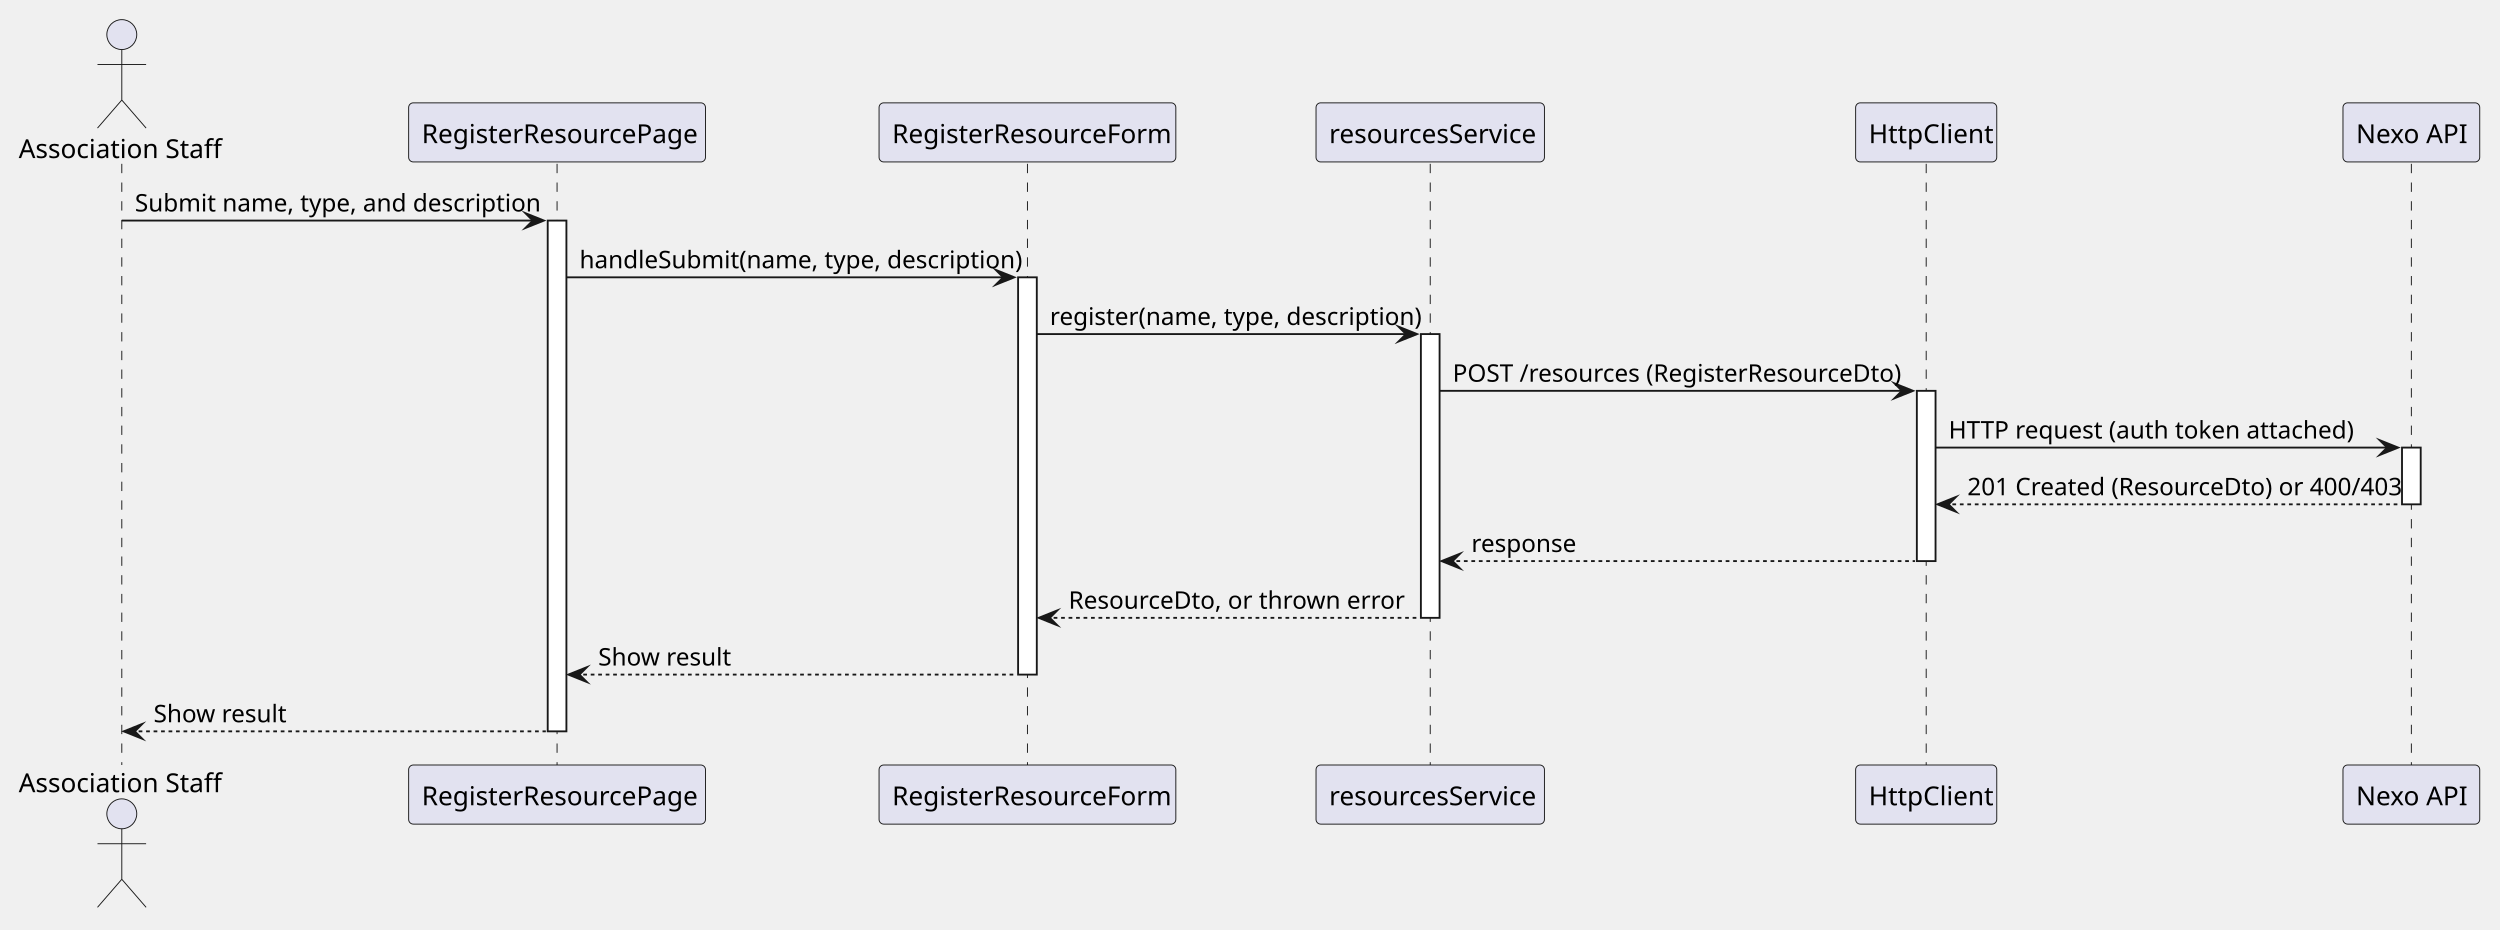
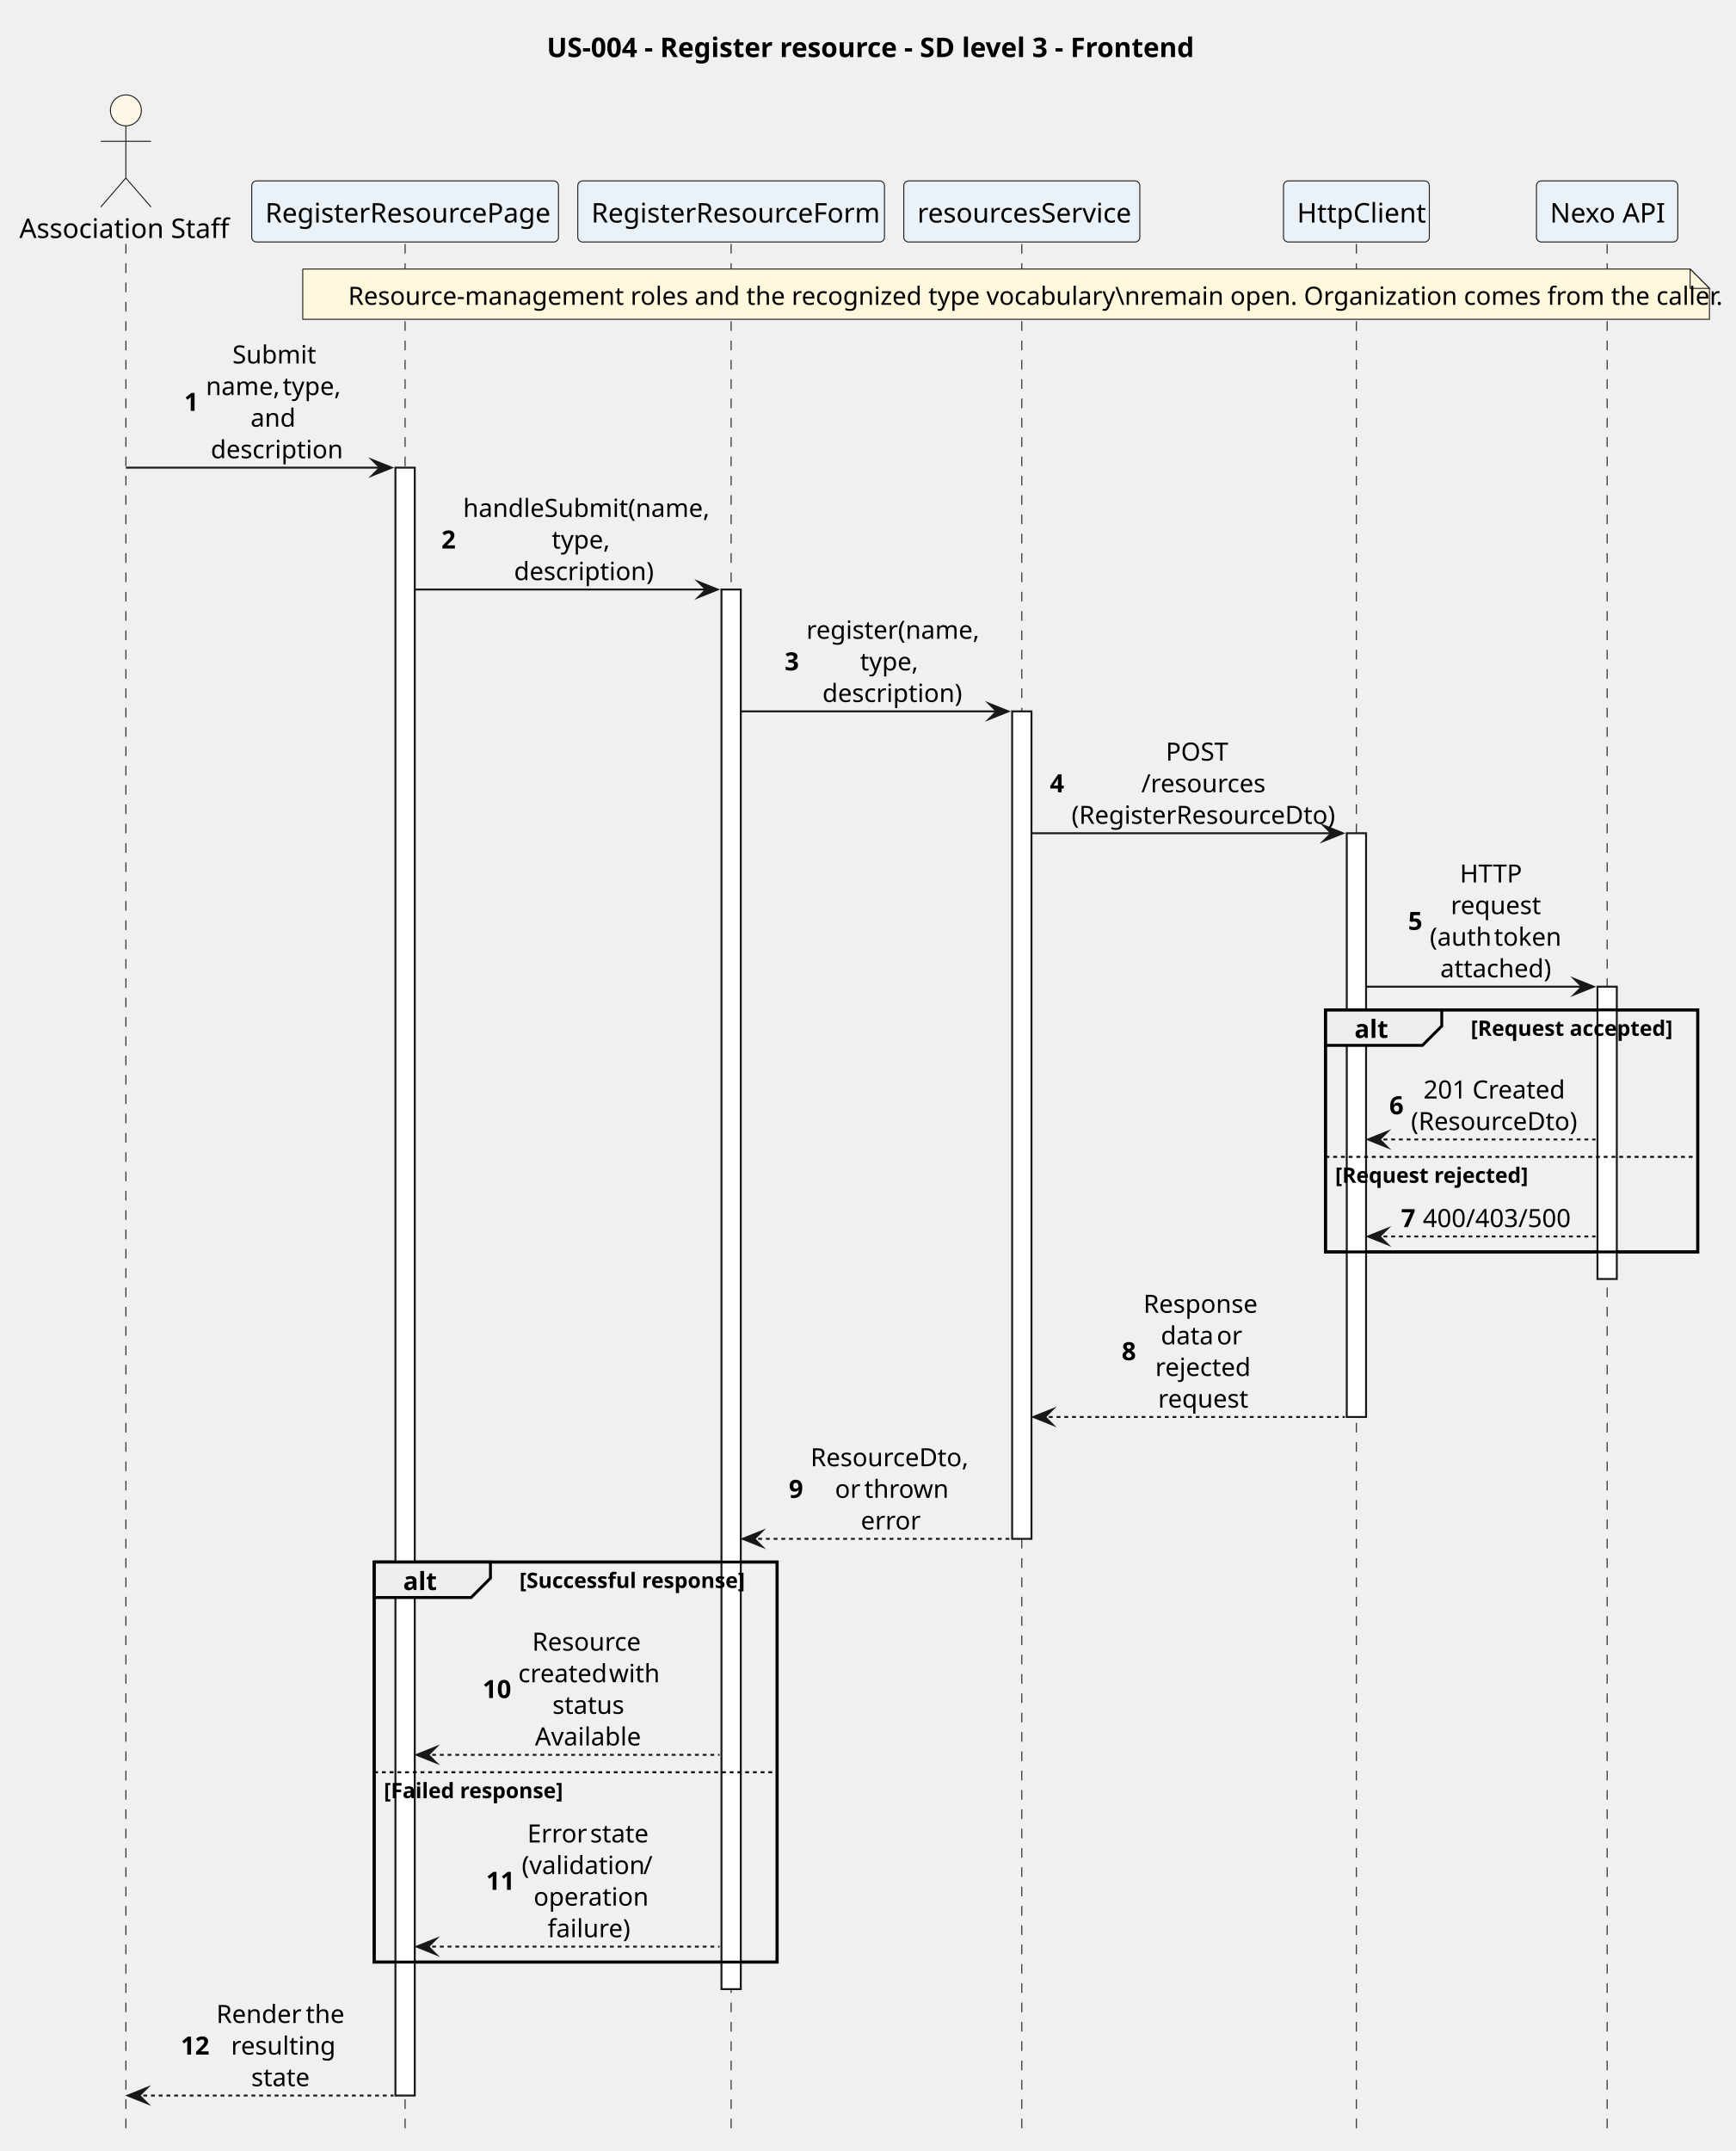
- <svg xmlns="http://www.w3.org/2000/svg" version="1.1" data-diagram-type="SEQUENCE" style="width:1337px;height:497px;background:#FFFFFF;" width="1337px" height="497px" viewBox="0 0 1337 497" zoomAndPan="magnify" preserveAspectRatio="none" contentStyleType="text/css">
+ <svg xmlns="http://www.w3.org/2000/svg" version="1.1" data-diagram-type="SEQUENCE" style="width:898px;height:1113px;background:#FFFFFF;" width="898px" height="1113px" viewBox="0 0 898 1113" zoomAndPan="magnify" preserveAspectRatio="none" contentStyleType="text/css">
  <defs />
  <g font-family="sans-serif" lengthAdjust="spacing">
+     <g class="title" data-source-line="1">
+       <text x="282.978" y="29.533" fill="#000" font-size="14" textLength="330.654" font-weight="700">US-004 - Register resource - SD level 3 - Frontend</text>
+     </g>
+     <rect x="685.968" y="522.547" width="192.642" height="125.242" fill="none" style="stroke:#000;stroke-width:1.5;" />
+     <rect x="193.647" y="808.25" width="208.545" height="207" fill="none" style="stroke:#000;stroke-width:1.5;" />
    <g>
-       <rect x="61.638" y="87.609" width="8" height="321.516" fill="#000" fill-opacity="0" />
-       <line x1="65.138" y1="87.609" x2="65.138" y2="409.125" style="stroke:#181818;stroke-width:0.5;stroke-dasharray:5,5;" />
+       <rect x="61.638" y="126.219" width="8" height="976.086" fill="#000" fill-opacity="0" />
+       <line x1="65.138" y1="126.219" x2="65.138" y2="1102.305" style="stroke:#181818;stroke-width:0.5;stroke-dasharray:5,5;" />
    </g>
    <g>
-       <rect x="294.417" y="87.609" width="8" height="321.516" fill="#000" fill-opacity="0" />
-       <line x1="297.917" y1="87.609" x2="297.917" y2="409.125" style="stroke:#181818;stroke-width:0.5;stroke-dasharray:5,5;" />
+       <rect x="206.147" y="126.219" width="8" height="976.086" fill="#000" fill-opacity="0" />
+       <line x1="209.647" y1="126.219" x2="209.647" y2="1102.305" style="stroke:#181818;stroke-width:0.5;stroke-dasharray:5,5;" />
    </g>
    <g>
-       <rect x="292.917" y="117.961" width="10" height="273.164" fill="#FFF" style="stroke:#181818;stroke-width:1;" />
+       <rect x="204.647" y="241.977" width="10" height="842.328" fill="#FFF" style="stroke:#181818;stroke-width:1;" />
    </g>
    <g>
-       <rect x="545.978" y="87.609" width="8" height="321.516" fill="#000" fill-opacity="0" />
-       <line x1="549.478" y1="87.609" x2="549.478" y2="409.125" style="stroke:#181818;stroke-width:0.5;stroke-dasharray:5,5;" />
+       <rect x="374.875" y="126.219" width="8" height="976.086" fill="#000" fill-opacity="0" />
+       <line x1="378.375" y1="126.219" x2="378.375" y2="1102.305" style="stroke:#181818;stroke-width:0.5;stroke-dasharray:5,5;" />
    </g>
    <g>
-       <rect x="544.478" y="148.313" width="10" height="212.461" fill="#FFF" style="stroke:#181818;stroke-width:1;" />
+       <rect x="373.375" y="305.031" width="10" height="724.219" fill="#FFF" style="stroke:#181818;stroke-width:1;" />
    </g>
    <g>
-       <rect x="761.39" y="87.609" width="8" height="321.516" fill="#000" fill-opacity="0" />
-       <line x1="764.89" y1="87.609" x2="764.89" y2="409.125" style="stroke:#181818;stroke-width:0.5;stroke-dasharray:5,5;" />
+       <rect x="525.305" y="126.219" width="8" height="976.086" fill="#000" fill-opacity="0" />
+       <line x1="528.805" y1="126.219" x2="528.805" y2="1102.305" style="stroke:#181818;stroke-width:0.5;stroke-dasharray:5,5;" />
    </g>
    <g>
-       <rect x="759.89" y="178.664" width="10" height="151.758" fill="#FFF" style="stroke:#181818;stroke-width:1;" />
+       <rect x="523.805" y="368.086" width="10" height="428.164" fill="#FFF" style="stroke:#181818;stroke-width:1;" />
    </g>
    <g>
-       <rect x="1026.63" y="87.609" width="8" height="321.516" fill="#000" fill-opacity="0" />
-       <line x1="1030.13" y1="87.609" x2="1030.13" y2="409.125" style="stroke:#181818;stroke-width:0.5;stroke-dasharray:5,5;" />
+       <rect x="698.468" y="126.219" width="8" height="976.086" fill="#000" fill-opacity="0" />
+       <line x1="701.968" y1="126.219" x2="701.968" y2="1102.305" style="stroke:#181818;stroke-width:0.5;stroke-dasharray:5,5;" />
    </g>
    <g>
-       <rect x="1025.13" y="209.016" width="10" height="91.055" fill="#FFF" style="stroke:#181818;stroke-width:1;" />
+       <rect x="696.968" y="431.141" width="10" height="302.055" fill="#FFF" style="stroke:#181818;stroke-width:1;" />
    </g>
    <g>
-       <rect x="1286.093" y="87.609" width="8" height="321.516" fill="#000" fill-opacity="0" />
-       <line x1="1289.593" y1="87.609" x2="1289.593" y2="409.125" style="stroke:#181818;stroke-width:0.5;stroke-dasharray:5,5;" />
+       <rect x="828.223" y="126.219" width="8" height="976.086" fill="#000" fill-opacity="0" />
+       <line x1="831.723" y1="126.219" x2="831.723" y2="1102.305" style="stroke:#181818;stroke-width:0.5;stroke-dasharray:5,5;" />
    </g>
    <g>
-       <rect x="1284.593" y="239.367" width="10" height="30.352" fill="#FFF" style="stroke:#181818;stroke-width:1;" />
+       <rect x="826.723" y="510.547" width="10" height="151.242" fill="#FFF" style="stroke:#181818;stroke-width:1;" />
    </g>
-     <text x="10" y="84.533" fill="#000" font-size="14" textLength="104.275">Association Staff</text>
-     <ellipse cx="65.138" cy="18.5" rx="8" ry="8" fill="#E2E2F0" style="stroke:#181818;stroke-width:0.5;" />
-     <path d="M65.138,26.5 L65.138,53.5 M52.138,34.5 L78.138,34.5 M65.138,53.5 L52.138,68.5 M65.138,53.5 L78.138,68.5" style="stroke:#181818;stroke-width:0.5;" fill="none" />
-     <rect x="218.544" y="55" width="158.744" height="31.609" fill="#E2E2F0" style="stroke:#181818;stroke-width:0.5;" rx="2.5" ry="2.5" />
-     <text x="225.544" y="76.533" fill="#000" font-size="14" textLength="144.744">RegisterResourcePage</text>
-     <rect x="470.123" y="55" width="158.71" height="31.609" fill="#E2E2F0" style="stroke:#181818;stroke-width:0.5;" rx="2.5" ry="2.5" />
-     <text x="477.123" y="76.533" fill="#000" font-size="14" textLength="144.71">RegisterResourceForm</text>
-     <rect x="703.814" y="55" width="122.151" height="31.609" fill="#E2E2F0" style="stroke:#181818;stroke-width:0.5;" rx="2.5" ry="2.5" />
-     <text x="710.814" y="76.533" fill="#000" font-size="14" textLength="108.151">resourcesService</text>
-     <rect x="992.396" y="55" width="75.469" height="31.609" fill="#E2E2F0" style="stroke:#181818;stroke-width:0.5;" rx="2.5" ry="2.5" />
-     <text x="999.396" y="76.533" fill="#000" font-size="14" textLength="61.469">HttpClient</text>
-     <rect x="1253.024" y="55" width="73.138" height="31.609" fill="#E2E2F0" style="stroke:#181818;stroke-width:0.5;" rx="2.5" ry="2.5" />
-     <text x="1260.024" y="76.533" fill="#000" font-size="14" textLength="59.138">Nexo API</text>
-     <text x="10" y="423.658" fill="#000" font-size="14" textLength="104.275">Association Staff</text>
-     <ellipse cx="65.138" cy="435.234" rx="8" ry="8" fill="#E2E2F0" style="stroke:#181818;stroke-width:0.5;" />
-     <path d="M65.138,443.234 L65.138,470.234 M52.138,451.234 L78.138,451.234 M65.138,470.234 L52.138,485.234 M65.138,470.234 L78.138,485.234" style="stroke:#181818;stroke-width:0.5;" fill="none" />
-     <rect x="218.544" y="409.125" width="158.744" height="31.609" fill="#E2E2F0" style="stroke:#181818;stroke-width:0.5;" rx="2.5" ry="2.5" />
-     <text x="225.544" y="430.658" fill="#000" font-size="14" textLength="144.744">RegisterResourcePage</text>
-     <rect x="470.123" y="409.125" width="158.71" height="31.609" fill="#E2E2F0" style="stroke:#181818;stroke-width:0.5;" rx="2.5" ry="2.5" />
-     <text x="477.123" y="430.658" fill="#000" font-size="14" textLength="144.71">RegisterResourceForm</text>
-     <rect x="703.814" y="409.125" width="122.151" height="31.609" fill="#E2E2F0" style="stroke:#181818;stroke-width:0.5;" rx="2.5" ry="2.5" />
-     <text x="710.814" y="430.658" fill="#000" font-size="14" textLength="108.151">resourcesService</text>
-     <rect x="992.396" y="409.125" width="75.469" height="31.609" fill="#E2E2F0" style="stroke:#181818;stroke-width:0.5;" rx="2.5" ry="2.5" />
-     <text x="999.396" y="430.658" fill="#000" font-size="14" textLength="61.469">HttpClient</text>
-     <rect x="1253.024" y="409.125" width="73.138" height="31.609" fill="#E2E2F0" style="stroke:#181818;stroke-width:0.5;" rx="2.5" ry="2.5" />
-     <text x="1260.024" y="430.658" fill="#000" font-size="14" textLength="59.138">Nexo API</text>
-     <polygon points="280.917,113.961,290.917,117.961,280.917,121.961,284.917,117.961" fill="#181818" style="stroke:#181818;stroke-width:1;stroke-linejoin:miter;stroke-miterlimit:10;" />
-     <line x1="65.138" y1="117.961" x2="286.917" y2="117.961" style="stroke:#181818;stroke-width:1;" />
-     <text x="72.138" y="113.104" fill="#000" font-size="13" textLength="203.779">Submit name, type, and description</text>
-     <polygon points="532.478,144.313,542.478,148.313,532.478,152.313,536.478,148.313" fill="#181818" style="stroke:#181818;stroke-width:1;stroke-linejoin:miter;stroke-miterlimit:10;" />
-     <line x1="302.917" y1="148.313" x2="538.478" y2="148.313" style="stroke:#181818;stroke-width:1;" />
-     <text x="309.917" y="143.456" fill="#000" font-size="13" textLength="222.562">handleSubmit(name, type, description)</text>
-     <polygon points="747.89,174.664,757.89,178.664,747.89,182.664,751.89,178.664" fill="#181818" style="stroke:#181818;stroke-width:1;stroke-linejoin:miter;stroke-miterlimit:10;" />
-     <line x1="554.478" y1="178.664" x2="753.89" y2="178.664" style="stroke:#181818;stroke-width:1;" />
-     <text x="561.478" y="173.808" fill="#000" font-size="13" textLength="186.412">register(name, type, description)</text>
-     <polygon points="1013.13,205.016,1023.13,209.016,1013.13,213.016,1017.13,209.016" fill="#181818" style="stroke:#181818;stroke-width:1;stroke-linejoin:miter;stroke-miterlimit:10;" />
-     <line x1="769.89" y1="209.016" x2="1019.13" y2="209.016" style="stroke:#181818;stroke-width:1;" />
-     <text x="776.89" y="204.159" fill="#000" font-size="13" textLength="236.241">POST /resources (RegisterResourceDto)</text>
-     <polygon points="1272.593,235.367,1282.593,239.367,1272.593,243.367,1276.593,239.367" fill="#181818" style="stroke:#181818;stroke-width:1;stroke-linejoin:miter;stroke-miterlimit:10;" />
-     <line x1="1035.13" y1="239.367" x2="1278.593" y2="239.367" style="stroke:#181818;stroke-width:1;" />
-     <text x="1042.13" y="234.511" fill="#000" font-size="13" textLength="207.384">HTTP request (auth token attached)</text>
-     <polygon points="1046.13,265.719,1036.13,269.719,1046.13,273.719,1042.13,269.719" fill="#181818" style="stroke:#181818;stroke-width:1;stroke-linejoin:miter;stroke-miterlimit:10;" />
-     <line x1="1040.13" y1="269.719" x2="1283.593" y2="269.719" style="stroke:#181818;stroke-width:1;stroke-dasharray:2,2;" />
-     <text x="1052.13" y="264.862" fill="#000" font-size="13" textLength="225.462">201 Created (ResourceDto) or 400/403</text>
-     <polygon points="780.89,296.07,770.89,300.07,780.89,304.07,776.89,300.07" fill="#181818" style="stroke:#181818;stroke-width:1;stroke-linejoin:miter;stroke-miterlimit:10;" />
-     <line x1="774.89" y1="300.07" x2="1024.13" y2="300.07" style="stroke:#181818;stroke-width:1;stroke-dasharray:2,2;" />
-     <text x="786.89" y="295.214" fill="#000" font-size="13" textLength="53.479">response</text>
-     <polygon points="565.478,326.422,555.478,330.422,565.478,334.422,561.478,330.422" fill="#181818" style="stroke:#181818;stroke-width:1;stroke-linejoin:miter;stroke-miterlimit:10;" />
-     <line x1="559.478" y1="330.422" x2="758.89" y2="330.422" style="stroke:#181818;stroke-width:1;stroke-dasharray:2,2;" />
-     <text x="571.478" y="325.565" fill="#000" font-size="13" textLength="168.34">ResourceDto, or thrown error</text>
-     <polygon points="313.917,356.773,303.917,360.773,313.917,364.773,309.917,360.773" fill="#181818" style="stroke:#181818;stroke-width:1;stroke-linejoin:miter;stroke-miterlimit:10;" />
-     <line x1="307.917" y1="360.773" x2="543.478" y2="360.773" style="stroke:#181818;stroke-width:1;stroke-dasharray:2,2;" />
-     <text x="319.917" y="355.917" fill="#000" font-size="13" textLength="67.92">Show result</text>
-     <polygon points="76.138,387.125,66.138,391.125,76.138,395.125,72.138,391.125" fill="#181818" style="stroke:#181818;stroke-width:1;stroke-linejoin:miter;stroke-miterlimit:10;" />
-     <line x1="70.138" y1="391.125" x2="291.917" y2="391.125" style="stroke:#181818;stroke-width:1;stroke-dasharray:2,2;" />
-     <text x="82.138" y="386.269" fill="#000" font-size="13" textLength="67.92">Show result</text>
+     <text x="10" y="123.143" fill="#000" font-size="14" textLength="104.275">Association Staff</text>
+     <ellipse cx="65.138" cy="57.109" rx="8" ry="8" fill="#FEF9E7" style="stroke:#181818;stroke-width:0.5;" />
+     <path d="M65.138,65.109 L65.138,92.109 M52.138,73.109 L78.138,73.109 M65.138,92.109 L52.138,107.109 M65.138,92.109 L78.138,107.109" style="stroke:#181818;stroke-width:0.5;" fill="none" />
+     <rect x="130.275" y="93.609" width="158.744" height="31.609" fill="#EAF2F8" style="stroke:#181818;stroke-width:0.5;" rx="2.5" ry="2.5" />
+     <text x="137.275" y="115.143" fill="#000" font-size="14" textLength="144.744">RegisterResourcePage</text>
+     <rect x="299.02" y="93.609" width="158.71" height="31.609" fill="#EAF2F8" style="stroke:#181818;stroke-width:0.5;" rx="2.5" ry="2.5" />
+     <text x="306.02" y="115.143" fill="#000" font-size="14" textLength="144.71">RegisterResourceForm</text>
+     <rect x="467.729" y="93.609" width="122.151" height="31.609" fill="#EAF2F8" style="stroke:#181818;stroke-width:0.5;" rx="2.5" ry="2.5" />
+     <text x="474.729" y="115.143" fill="#000" font-size="14" textLength="108.151">resourcesService</text>
+     <rect x="664.233" y="93.609" width="75.469" height="31.609" fill="#EAF2F8" style="stroke:#181818;stroke-width:0.5;" rx="2.5" ry="2.5" />
+     <text x="671.233" y="115.143" fill="#000" font-size="14" textLength="61.469">HttpClient</text>
+     <rect x="795.154" y="93.609" width="73.138" height="31.609" fill="#EAF2F8" style="stroke:#181818;stroke-width:0.5;" rx="2.5" ry="2.5" />
+     <text x="802.154" y="115.143" fill="#000" font-size="14" textLength="59.138">Nexo API</text>
+     <path d="M156.677,139.219 L156.677,165.219 L884.677,165.219 L884.677,149.219 L874.677,139.219 L156.677,139.219" style="stroke:#181818;stroke-width:0.5;" fill="#FFF8DC" />
+     <path d="M874.677,139.219 L874.677,149.219 L884.677,149.219 L874.677,139.219" style="stroke:#181818;stroke-width:0.5;" fill="#FFF8DC" />
+     <text x="180.175" y="157.714" fill="#000" font-size="13" textLength="672.02">Resource-management roles and the recognized type vocabulary\nremain open. Organization comes from the caller.</text>
+     <polygon points="192.647,237.977,202.647,241.977,192.647,245.977,196.647,241.977" fill="#181818" style="stroke:#181818;stroke-width:1;stroke-linejoin:miter;stroke-miterlimit:10;" />
+     <line x1="65.138" y1="241.977" x2="198.647" y2="241.977" style="stroke:#181818;stroke-width:1;" />
+     <text x="95.314" y="212.593" fill="#000" font-size="13" font-weight="700">1</text>
+     <text x="120.278" y="188.065" fill="#000" font-size="13" textLength="40.46">Submit</text>
+     <text x="106.544" y="204.417" fill="#000" font-size="13" textLength="36.131">name,</text>
+     <text x="142.675" y="204.417" fill="#000" font-size="13"> </text>
+     <text x="146.287" y="204.417" fill="#000" font-size="13" textLength="28.184">type,</text>
+     <text x="129.663" y="220.769" fill="#000" font-size="13" textLength="21.69">and</text>
+     <text x="109.074" y="237.12" fill="#000" font-size="13" textLength="62.867">description</text>
+     <polygon points="361.375,301.031,371.375,305.031,361.375,309.031,365.375,305.031" fill="#181818" style="stroke:#181818;stroke-width:1;stroke-linejoin:miter;stroke-miterlimit:10;" />
+     <line x1="214.647" y1="305.031" x2="367.375" y2="305.031" style="stroke:#181818;stroke-width:1;" />
+     <text x="228.417" y="283.823" fill="#000" font-size="13" font-weight="700">2</text>
+     <text x="239.647" y="267.472" fill="#000" font-size="13" textLength="119.958">handleSubmit(name,</text>
+     <text x="285.534" y="283.823" fill="#000" font-size="13" textLength="28.184">type,</text>
+     <text x="266.028" y="300.175" fill="#000" font-size="13" textLength="67.196">description)</text>
+     <polygon points="511.805,364.086,521.805,368.086,511.805,372.086,515.805,368.086" fill="#181818" style="stroke:#181818;stroke-width:1;stroke-linejoin:miter;stroke-miterlimit:10;" />
+     <line x1="383.375" y1="368.086" x2="517.805" y2="368.086" style="stroke:#181818;stroke-width:1;" />
+     <text x="406.071" y="346.878" fill="#000" font-size="13" font-weight="700">3</text>
+     <text x="417.301" y="330.526" fill="#000" font-size="13" textLength="83.808">register(name,</text>
+     <text x="445.113" y="346.878" fill="#000" font-size="13" textLength="28.184">type,</text>
+     <text x="425.607" y="363.229" fill="#000" font-size="13" textLength="67.196">description)</text>
+     <polygon points="684.968,427.141,694.968,431.141,684.968,435.141,688.968,431.141" fill="#181818" style="stroke:#181818;stroke-width:1;stroke-linejoin:miter;stroke-miterlimit:10;" />
+     <line x1="533.805" y1="431.141" x2="690.968" y2="431.141" style="stroke:#181818;stroke-width:1;" />
+     <text x="543.305" y="409.933" fill="#000" font-size="13" font-weight="700">4</text>
+     <text x="603.304" y="393.581" fill="#000" font-size="13" textLength="35.395">POST</text>
+     <text x="590.656" y="409.933" fill="#000" font-size="13" textLength="60.69">/resources</text>
+     <text x="554.535" y="426.284" fill="#000" font-size="13" textLength="132.933">(RegisterResourceDto)</text>
+     <polygon points="814.723,506.547,824.723,510.547,814.723,514.547,818.723,510.547" fill="#181818" style="stroke:#181818;stroke-width:1;stroke-linejoin:miter;stroke-miterlimit:10;" />
+     <line x1="706.968" y1="510.547" x2="820.723" y2="510.547" style="stroke:#181818;stroke-width:1;" />
+     <text x="728.708" y="481.163" fill="#000" font-size="13" font-weight="700">5</text>
+     <text x="755.49" y="456.636" fill="#000" font-size="13" textLength="33.941">HTTP</text>
+     <text x="750.78" y="472.987" fill="#000" font-size="13" textLength="43.361">request</text>
+     <text x="739.938" y="489.339" fill="#000" font-size="13" textLength="29.631">(auth</text>
+     <text x="769.569" y="489.339" fill="#000" font-size="13"> </text>
+     <text x="773.181" y="489.339" fill="#000" font-size="13" textLength="31.802">token</text>
+     <text x="745.359" y="505.69" fill="#000" font-size="13" textLength="54.203">attached)</text>
+     <path d="M685.968,522.547 L746.139,522.547 L746.139,530.898 L736.139,540.898 L685.968,540.898 L685.968,522.547" style="stroke:#000;stroke-width:1.5;" fill="#EEE" />
+     <rect x="685.968" y="522.547" width="192.642" height="125.242" fill="none" style="stroke:#000;stroke-width:1.5;" />
+     <text x="700.968" y="537.042" fill="#000" font-size="13" textLength="15.171" font-weight="700">alt</text>
+     <text x="761.139" y="535.966" fill="#000" font-size="11" textLength="101.471" font-weight="700">[Request accepted]</text>
+     <polygon points="717.968,585.602,707.968,589.602,717.968,593.602,713.968,589.602" fill="#181818" style="stroke:#181818;stroke-width:1;stroke-linejoin:miter;stroke-miterlimit:10;" />
+     <line x1="711.968" y1="589.602" x2="825.723" y2="589.602" style="stroke:#181818;stroke-width:1;stroke-dasharray:2,2;" />
+     <text x="718.968" y="576.569" fill="#000" font-size="13" font-weight="700">6</text>
+     <text x="736.685" y="568.394" fill="#000" font-size="13" textLength="21.69">201</text>
+     <text x="758.375" y="568.394" fill="#000" font-size="13"> </text>
+     <text x="761.987" y="568.394" fill="#000" font-size="13" textLength="46.249">Created</text>
+     <text x="730.198" y="584.745" fill="#000" font-size="13" textLength="84.525">(ResourceDto)</text>
+     <line x1="685.968" y1="598.602" x2="878.609" y2="598.602" style="stroke:#000;stroke-width:1;stroke-dasharray:2,2;" />
+     <text x="690.968" y="612.021" fill="#000" font-size="11" textLength="95.971" font-weight="700">[Request rejected]</text>
+     <polygon points="717.968,635.789,707.968,639.789,717.968,643.789,713.968,639.789" fill="#181818" style="stroke:#181818;stroke-width:1;stroke-linejoin:miter;stroke-miterlimit:10;" />
+     <line x1="711.968" y1="639.789" x2="825.723" y2="639.789" style="stroke:#181818;stroke-width:1;stroke-dasharray:2,2;" />
+     <text x="725.084" y="634.933" fill="#000" font-size="13" font-weight="700">7</text>
+     <text x="736.314" y="634.933" fill="#000" font-size="13" textLength="72.293">400/403/500</text>
+     <polygon points="544.805,729.195,534.805,733.195,544.805,737.195,540.805,733.195" fill="#181818" style="stroke:#181818;stroke-width:1;stroke-linejoin:miter;stroke-miterlimit:10;" />
+     <line x1="538.805" y1="733.195" x2="695.968" y2="733.195" style="stroke:#181818;stroke-width:1;stroke-dasharray:2,2;" />
+     <text x="580.502" y="703.812" fill="#000" font-size="13" font-weight="700">8</text>
+     <text x="591.732" y="679.284" fill="#000" font-size="13" textLength="58.538">Response</text>
+     <text x="600.765" y="695.636" fill="#000" font-size="13" textLength="25.302">data</text>
+     <text x="626.067" y="695.636" fill="#000" font-size="13"> </text>
+     <text x="629.679" y="695.636" fill="#000" font-size="13" textLength="11.559">or</text>
+     <text x="597.877" y="711.987" fill="#000" font-size="13" textLength="46.249">rejected</text>
+     <text x="599.321" y="728.339" fill="#000" font-size="13" textLength="43.361">request</text>
+     <polygon points="394.375,792.25,384.375,796.25,394.375,800.25,390.375,796.25" fill="#181818" style="stroke:#181818;stroke-width:1;stroke-linejoin:miter;stroke-miterlimit:10;" />
+     <line x1="388.375" y1="796.25" x2="522.805" y2="796.25" style="stroke:#181818;stroke-width:1;stroke-dasharray:2,2;" />
+     <text x="408.235" y="775.042" fill="#000" font-size="13" font-weight="700">9</text>
+     <text x="419.465" y="758.69" fill="#000" font-size="13" textLength="79.479">ResourceDto,</text>
+     <text x="432.11" y="775.042" fill="#000" font-size="13" textLength="11.559">or</text>
+     <text x="443.669" y="775.042" fill="#000" font-size="13"> </text>
+     <text x="447.281" y="775.042" fill="#000" font-size="13" textLength="39.019">thrown</text>
+     <text x="445.481" y="791.394" fill="#000" font-size="13" textLength="27.447">error</text>
+     <path d="M193.647,808.25 L253.818,808.25 L253.818,816.602 L243.818,826.602 L193.647,826.602 L193.647,808.25" style="stroke:#000;stroke-width:1.5;" fill="#EEE" />
+     <rect x="193.647" y="808.25" width="208.545" height="207" fill="none" style="stroke:#000;stroke-width:1.5;" />
+     <text x="208.647" y="822.745" fill="#000" font-size="13" textLength="15.171" font-weight="700">alt</text>
+     <text x="268.818" y="821.669" fill="#000" font-size="11" textLength="117.375" font-weight="700">[Successful response]</text>
+     <polygon points="225.647,904.008,215.647,908.008,225.647,912.008,221.647,908.008" fill="#181818" style="stroke:#181818;stroke-width:1;stroke-linejoin:miter;stroke-miterlimit:10;" />
+     <line x1="219.647" y1="908.008" x2="372.375" y2="908.008" style="stroke:#181818;stroke-width:1;stroke-dasharray:2,2;" />
+     <text x="249.736" y="878.624" fill="#000" font-size="13" textLength="14.46" font-weight="700">10</text>
+     <text x="275.422" y="854.097" fill="#000" font-size="13" textLength="55.637">Resource</text>
+     <text x="268.196" y="870.448" fill="#000" font-size="13" textLength="43.361">created</text>
+     <text x="311.556" y="870.448" fill="#000" font-size="13"> </text>
+     <text x="315.168" y="870.448" fill="#000" font-size="13" textLength="23.118">with</text>
+     <text x="285.899" y="886.8" fill="#000" font-size="13" textLength="34.684">status</text>
+     <text x="276.863" y="903.151" fill="#000" font-size="13" textLength="52.755">Available</text>
+     <line x1="193.647" y1="917.008" x2="402.193" y2="917.008" style="stroke:#000;stroke-width:1;stroke-dasharray:2,2;" />
+     <text x="198.647" y="930.427" fill="#000" font-size="11" textLength="91.078" font-weight="700">[Failed response]</text>
+     <polygon points="225.647,1003.25,215.647,1007.25,225.647,1011.25,221.647,1007.25" fill="#181818" style="stroke:#181818;stroke-width:1;stroke-linejoin:miter;stroke-miterlimit:10;" />
+     <line x1="219.647" y1="1007.25" x2="372.375" y2="1007.25" style="stroke:#181818;stroke-width:1;stroke-dasharray:2,2;" />
+     <text x="251.542" y="977.866" fill="#000" font-size="13" textLength="14.46" font-weight="700">11</text>
+     <text x="272.899" y="953.339" fill="#000" font-size="13" textLength="28.888">Error</text>
+     <text x="301.787" y="953.339" fill="#000" font-size="13"> </text>
+     <text x="305.399" y="953.339" fill="#000" font-size="13" textLength="28.184">state</text>
+     <text x="270.001" y="969.69" fill="#000" font-size="13" textLength="59.255">(validation</text>
+     <text x="329.257" y="969.69" fill="#000" font-size="13"> </text>
+     <text x="332.869" y="969.69" fill="#000" font-size="13">/</text>
+     <text x="276.136" y="986.042" fill="#000" font-size="13" textLength="54.209">operation</text>
+     <text x="283.373" y="1002.394" fill="#000" font-size="13" textLength="39.736">failure)</text>
+     <polygon points="76.138,1080.305,66.138,1084.305,76.138,1088.305,72.138,1084.305" fill="#181818" style="stroke:#181818;stroke-width:1;stroke-linejoin:miter;stroke-miterlimit:10;" />
+     <line x1="70.138" y1="1084.305" x2="203.647" y2="1084.305" style="stroke:#181818;stroke-width:1;stroke-dasharray:2,2;" />
+     <text x="93.502" y="1063.097" fill="#000" font-size="13" textLength="14.46" font-weight="700">12</text>
+     <text x="111.962" y="1046.745" fill="#000" font-size="13" textLength="42.637">Render</text>
+     <text x="154.599" y="1046.745" fill="#000" font-size="13"> </text>
+     <text x="158.211" y="1046.745" fill="#000" font-size="13" textLength="18.072">the</text>
+     <text x="119.554" y="1063.097" fill="#000" font-size="13" textLength="49.137">resulting</text>
+     <text x="130.031" y="1079.448" fill="#000" font-size="13" textLength="28.184">state</text>
  </g>
</svg>
